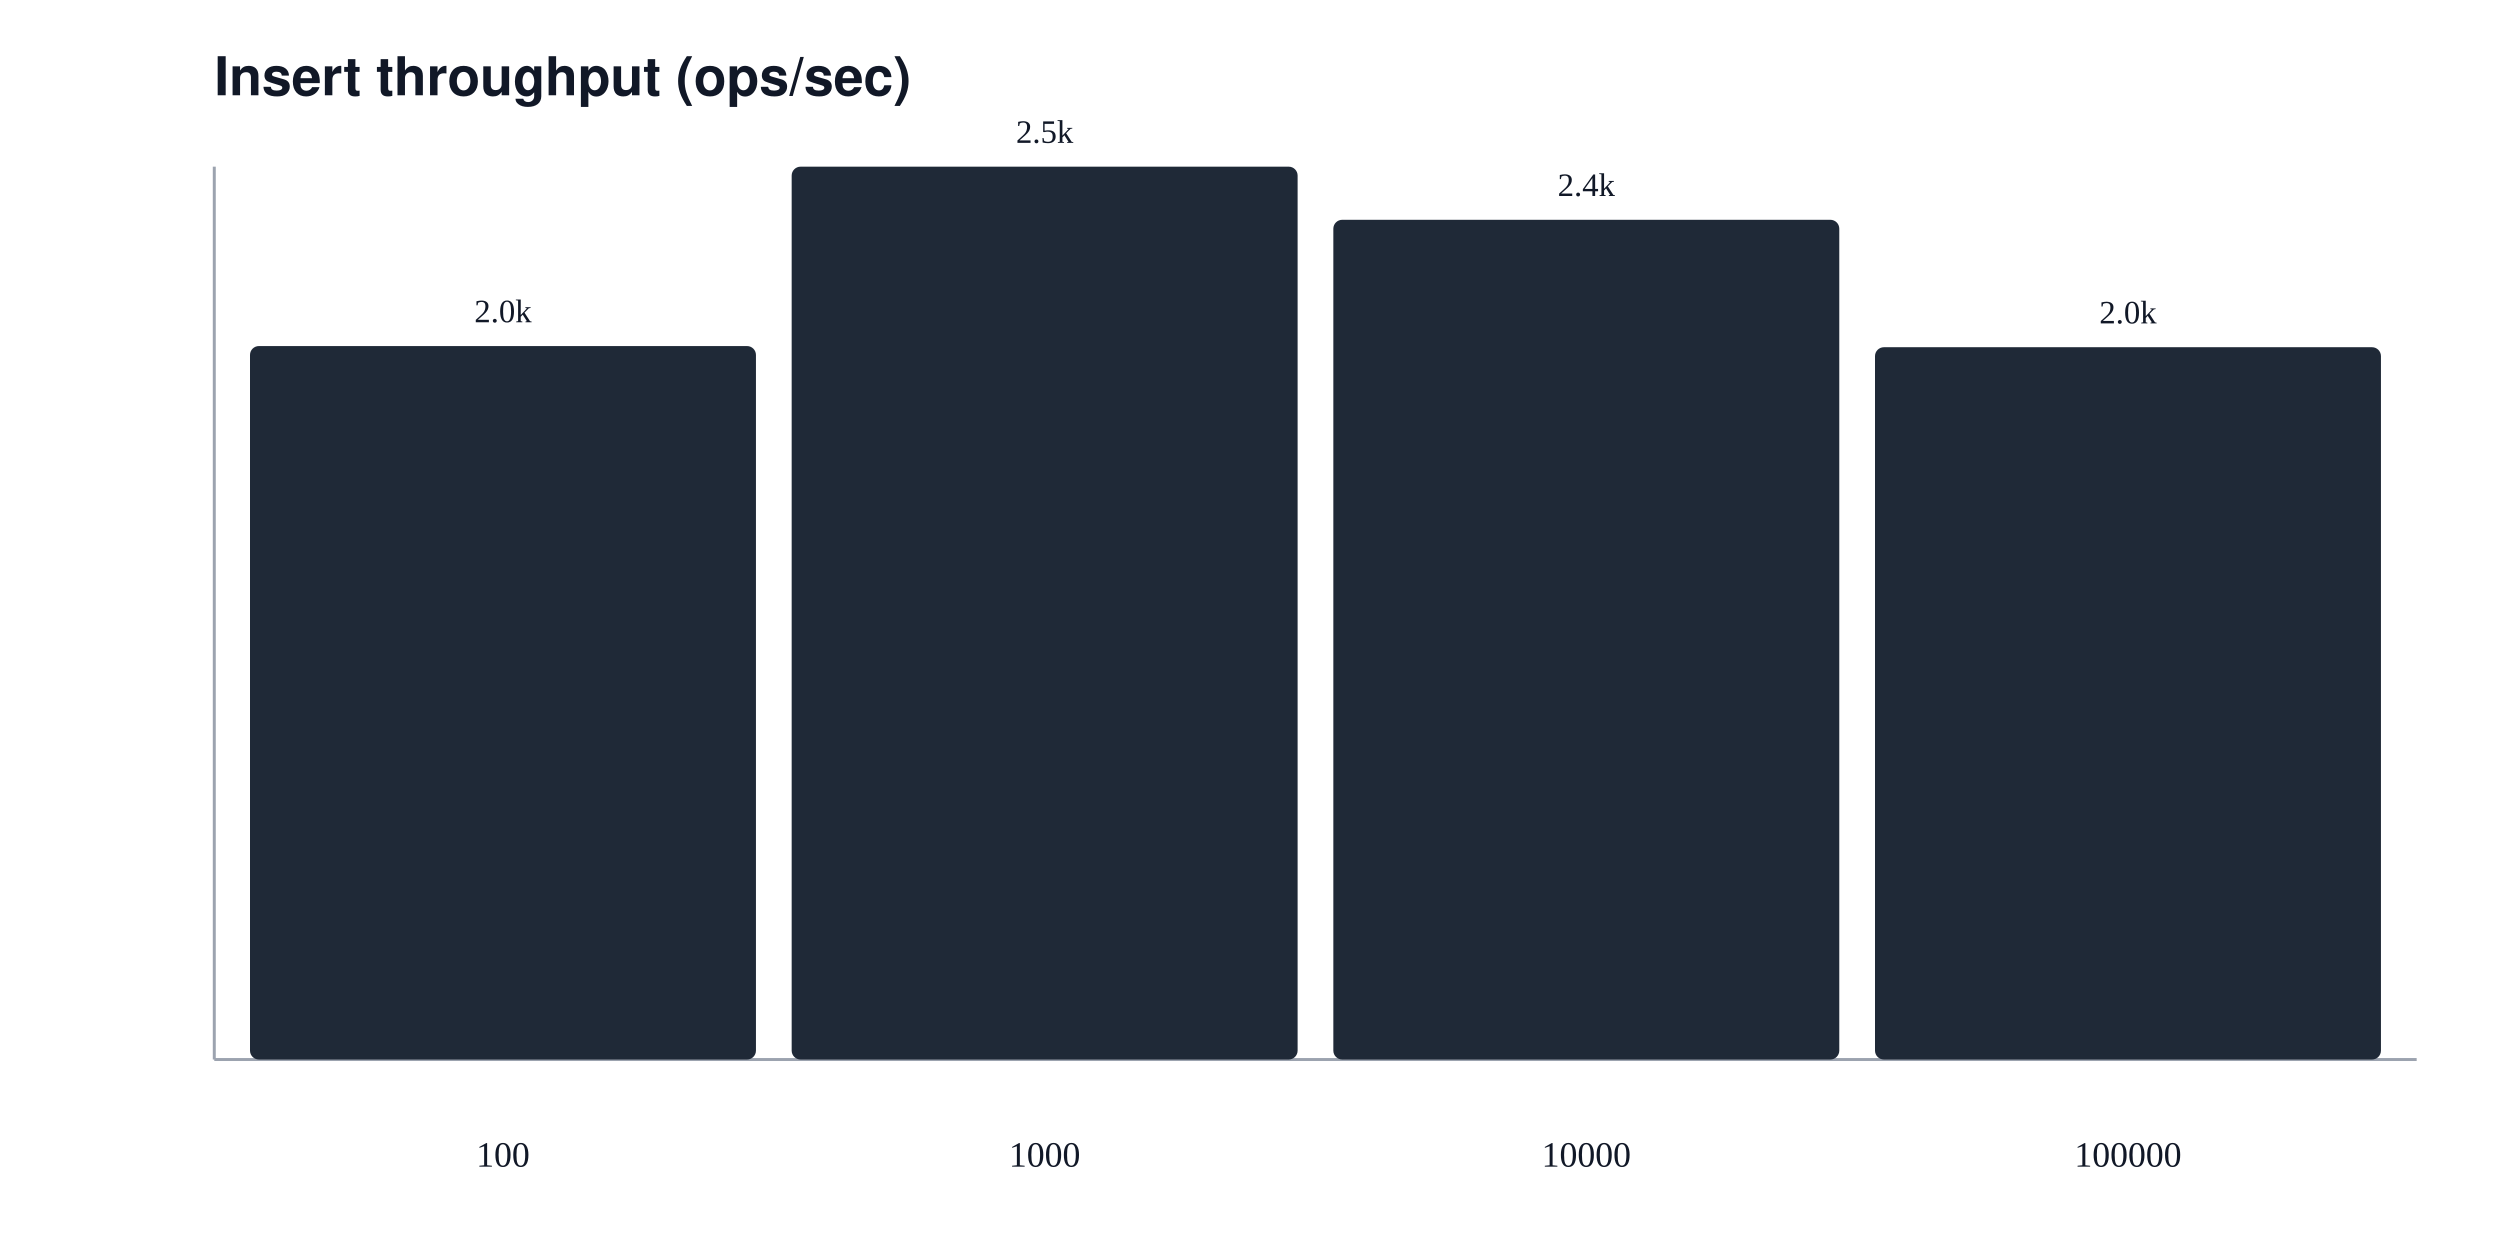
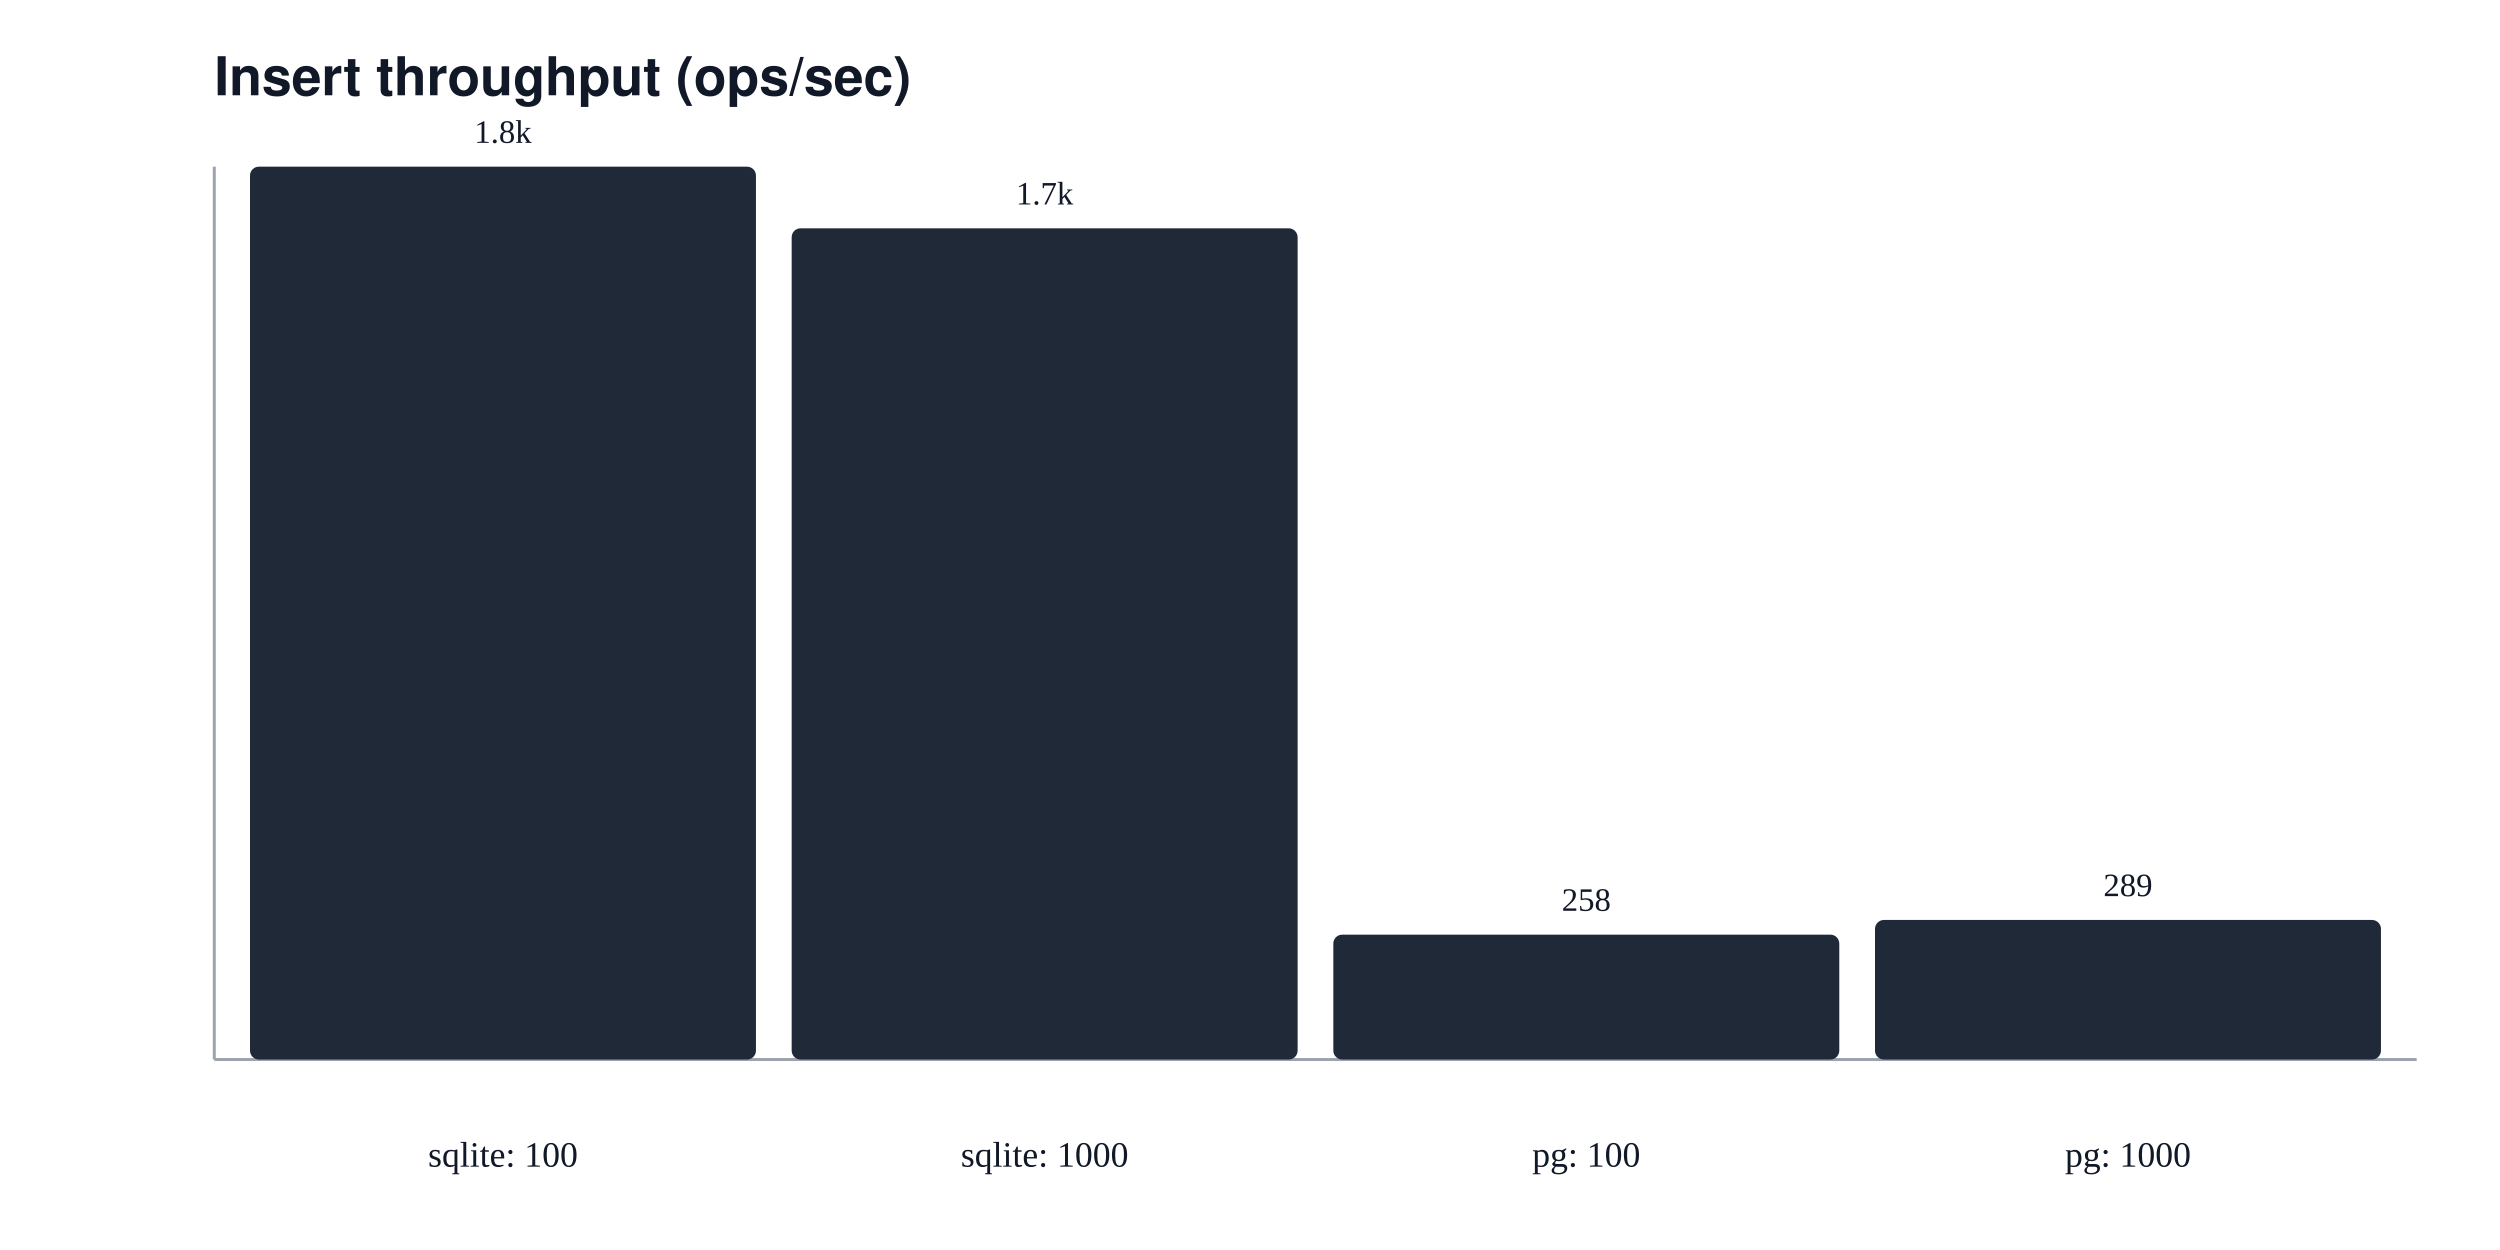
<svg xmlns="http://www.w3.org/2000/svg" width="840" height="420" viewBox="0 0 840 420">
  <rect width="100%" height="100%" fill="#ffffff" />
  <text x="72" y="32" font-family="Segoe UI, Helvetica, Arial, sans-serif" font-size="18" font-weight="600" fill="#111827">Insert throughput (ops/sec)</text>
  <line x1="72" y1="56" x2="72" y2="356" stroke="#9ca3af" />
  <line x1="72" y1="356" x2="812" y2="356" stroke="#9ca3af" />
-   <rect x="84" y="116.274" width="170" height="239.726" fill="#1f2937" rx="3" />
-   <text x="169" y="392" text-anchor="middle" font-size="12" fill="#111827">100</text>
-   <text x="169" y="108.274" text-anchor="middle" font-size="11" fill="#111827">2.0k</text>
-   <rect x="266" y="56" width="170" height="300" fill="#1f2937" rx="3" />
-   <text x="351" y="392" text-anchor="middle" font-size="12" fill="#111827">1000</text>
-   <text x="351" y="48" text-anchor="middle" font-size="11" fill="#111827">2.5k</text>
-   <rect x="448" y="73.85" width="170" height="282.15" fill="#1f2937" rx="3" />
-   <text x="533" y="392" text-anchor="middle" font-size="12" fill="#111827">10000</text>
-   <text x="533" y="65.85" text-anchor="middle" font-size="11" fill="#111827">2.4k</text>
-   <rect x="630" y="116.665" width="170" height="239.335" fill="#1f2937" rx="3" />
-   <text x="715" y="392" text-anchor="middle" font-size="12" fill="#111827">100000</text>
-   <text x="715" y="108.665" text-anchor="middle" font-size="11" fill="#111827">2.0k</text>
+   <rect x="84" y="56" width="170" height="300" fill="#1f2937" rx="3" />
+   <text x="169" y="392" text-anchor="middle" font-size="12" fill="#111827">sqlite: 100</text>
+   <text x="169" y="48" text-anchor="middle" font-size="11" fill="#111827">1.8k</text>
+   <rect x="266" y="76.71" width="170" height="279.29" fill="#1f2937" rx="3" />
+   <text x="351" y="392" text-anchor="middle" font-size="12" fill="#111827">sqlite: 1000</text>
+   <text x="351" y="68.71" text-anchor="middle" font-size="11" fill="#111827">1.7k</text>
+   <rect x="448" y="314.04" width="170" height="41.96" fill="#1f2937" rx="3" />
+   <text x="533" y="392" text-anchor="middle" font-size="12" fill="#111827">pg: 100</text>
+   <text x="533" y="306.04" text-anchor="middle" font-size="11" fill="#111827">258</text>
+   <rect x="630" y="309.106" width="170" height="46.894" fill="#1f2937" rx="3" />
+   <text x="715" y="392" text-anchor="middle" font-size="12" fill="#111827">pg: 1000</text>
+   <text x="715" y="301.106" text-anchor="middle" font-size="11" fill="#111827">289</text>
</svg>
